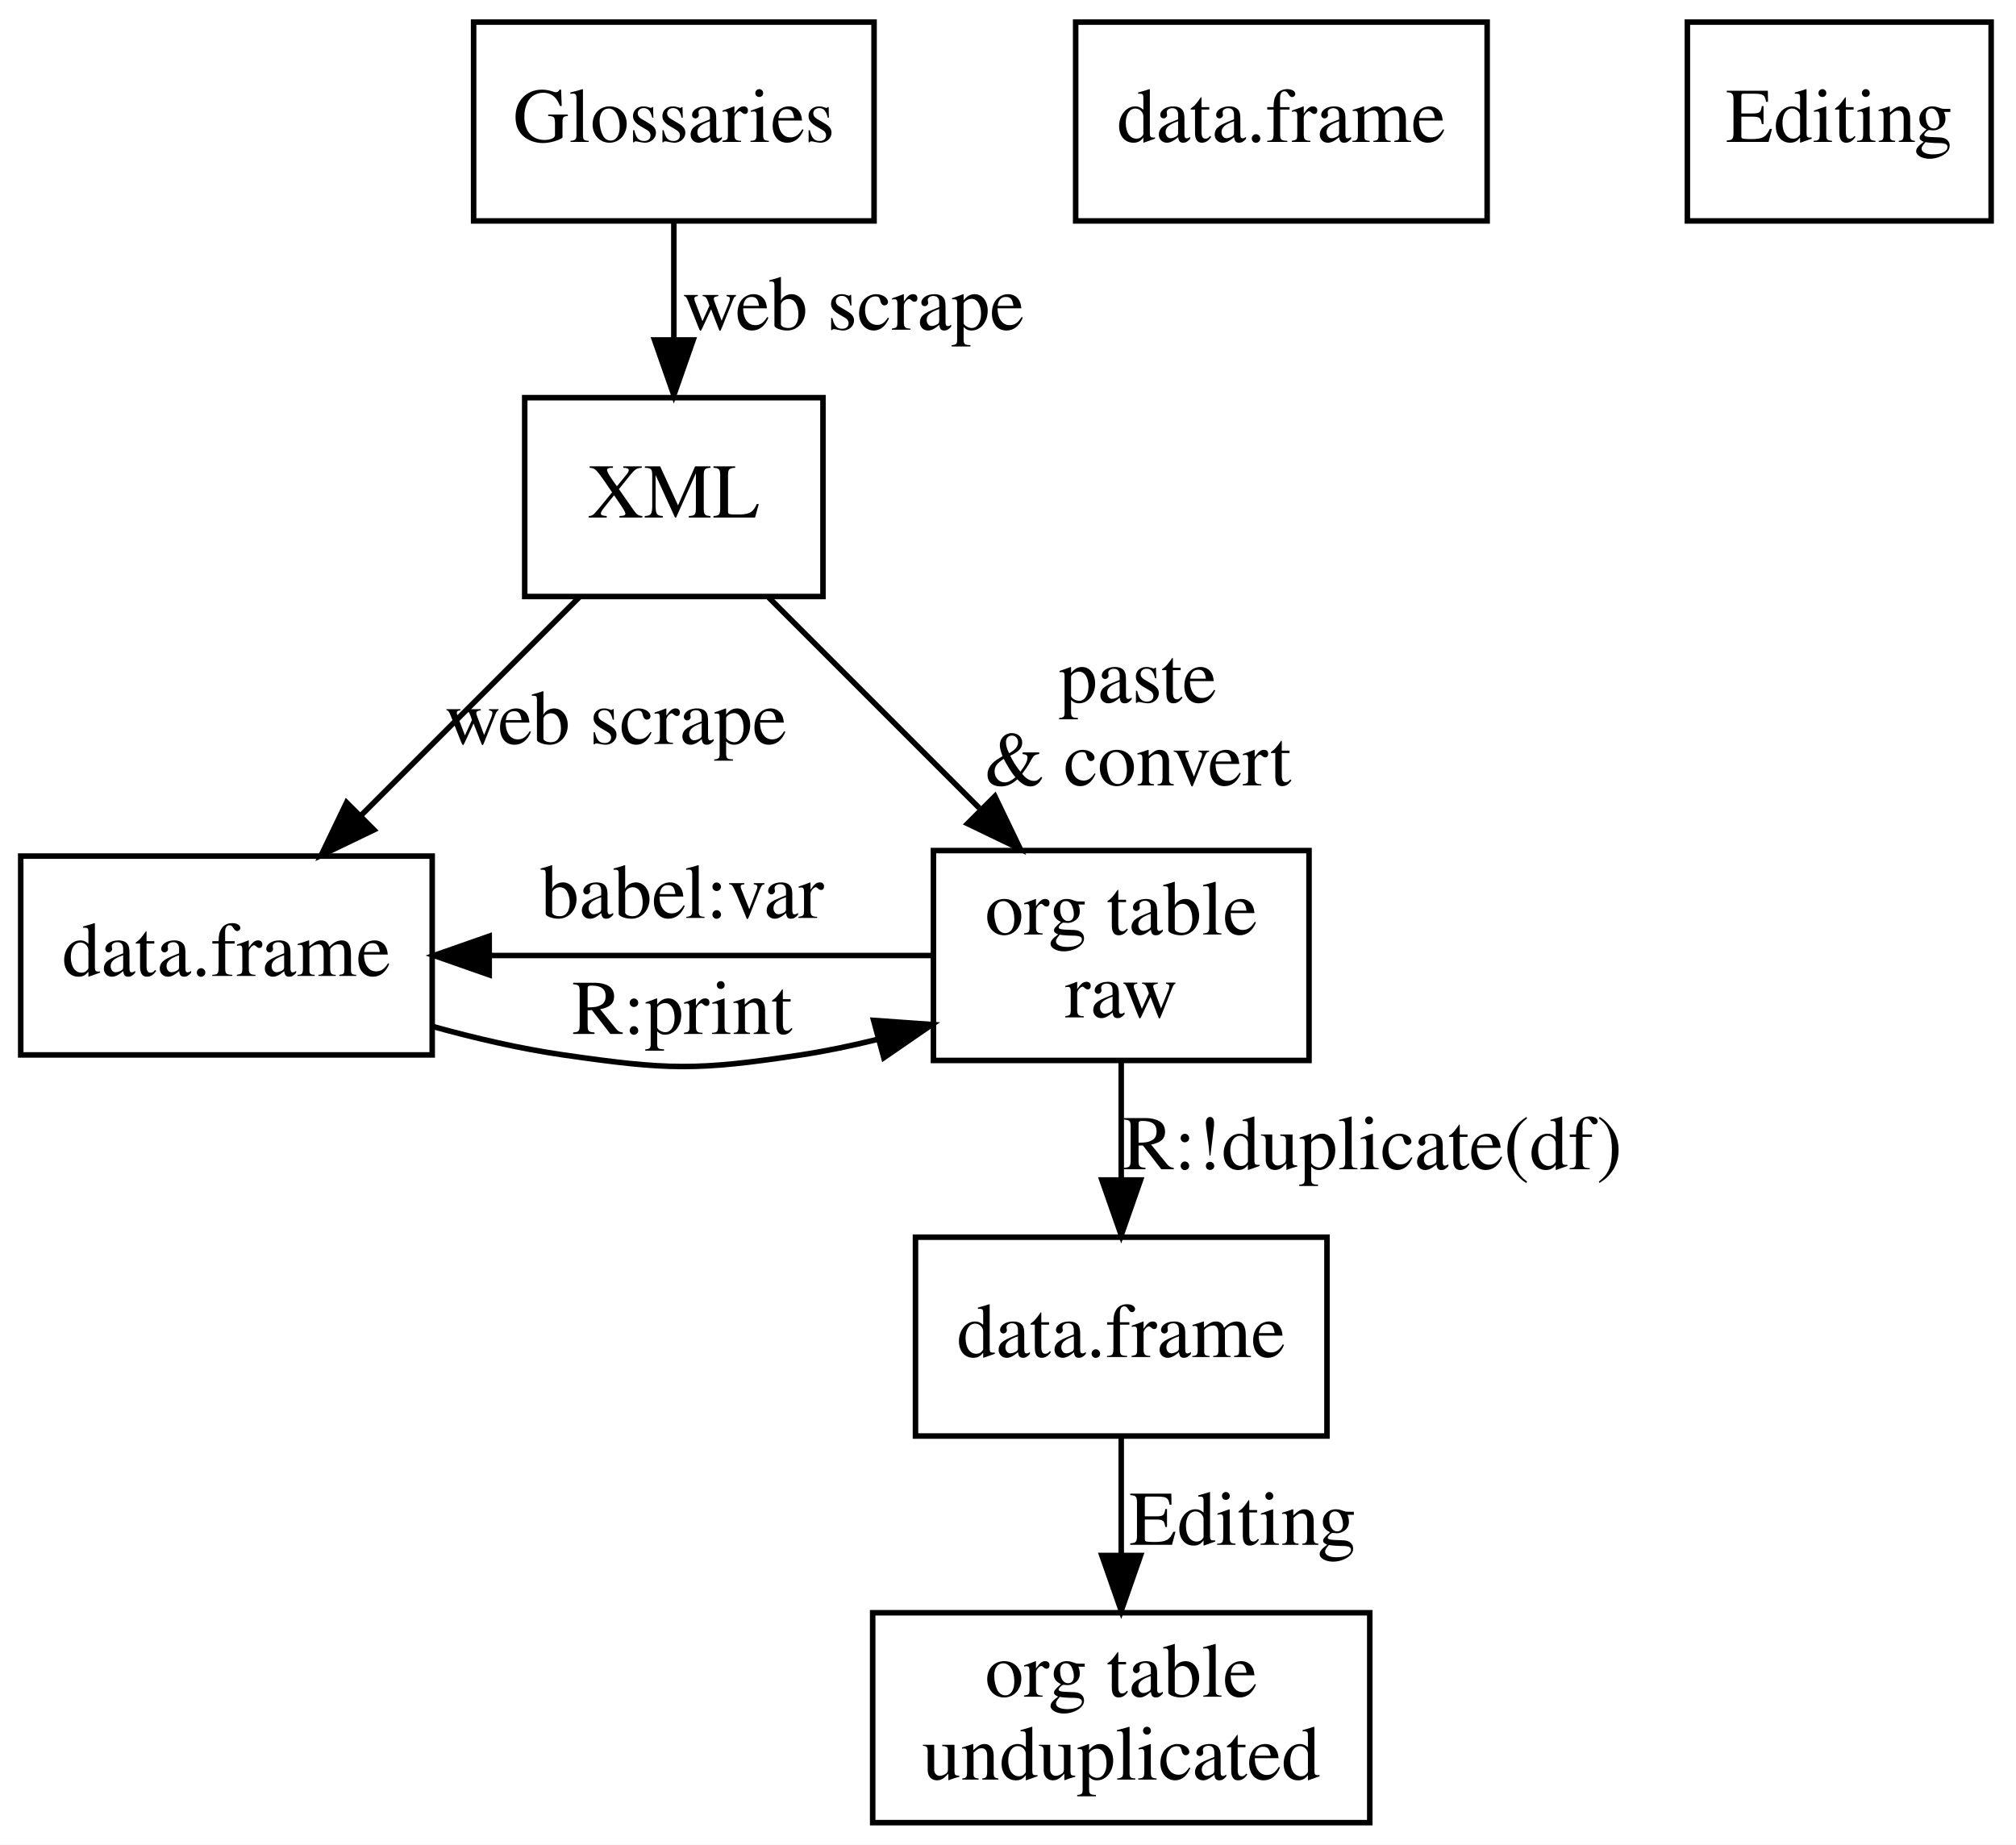
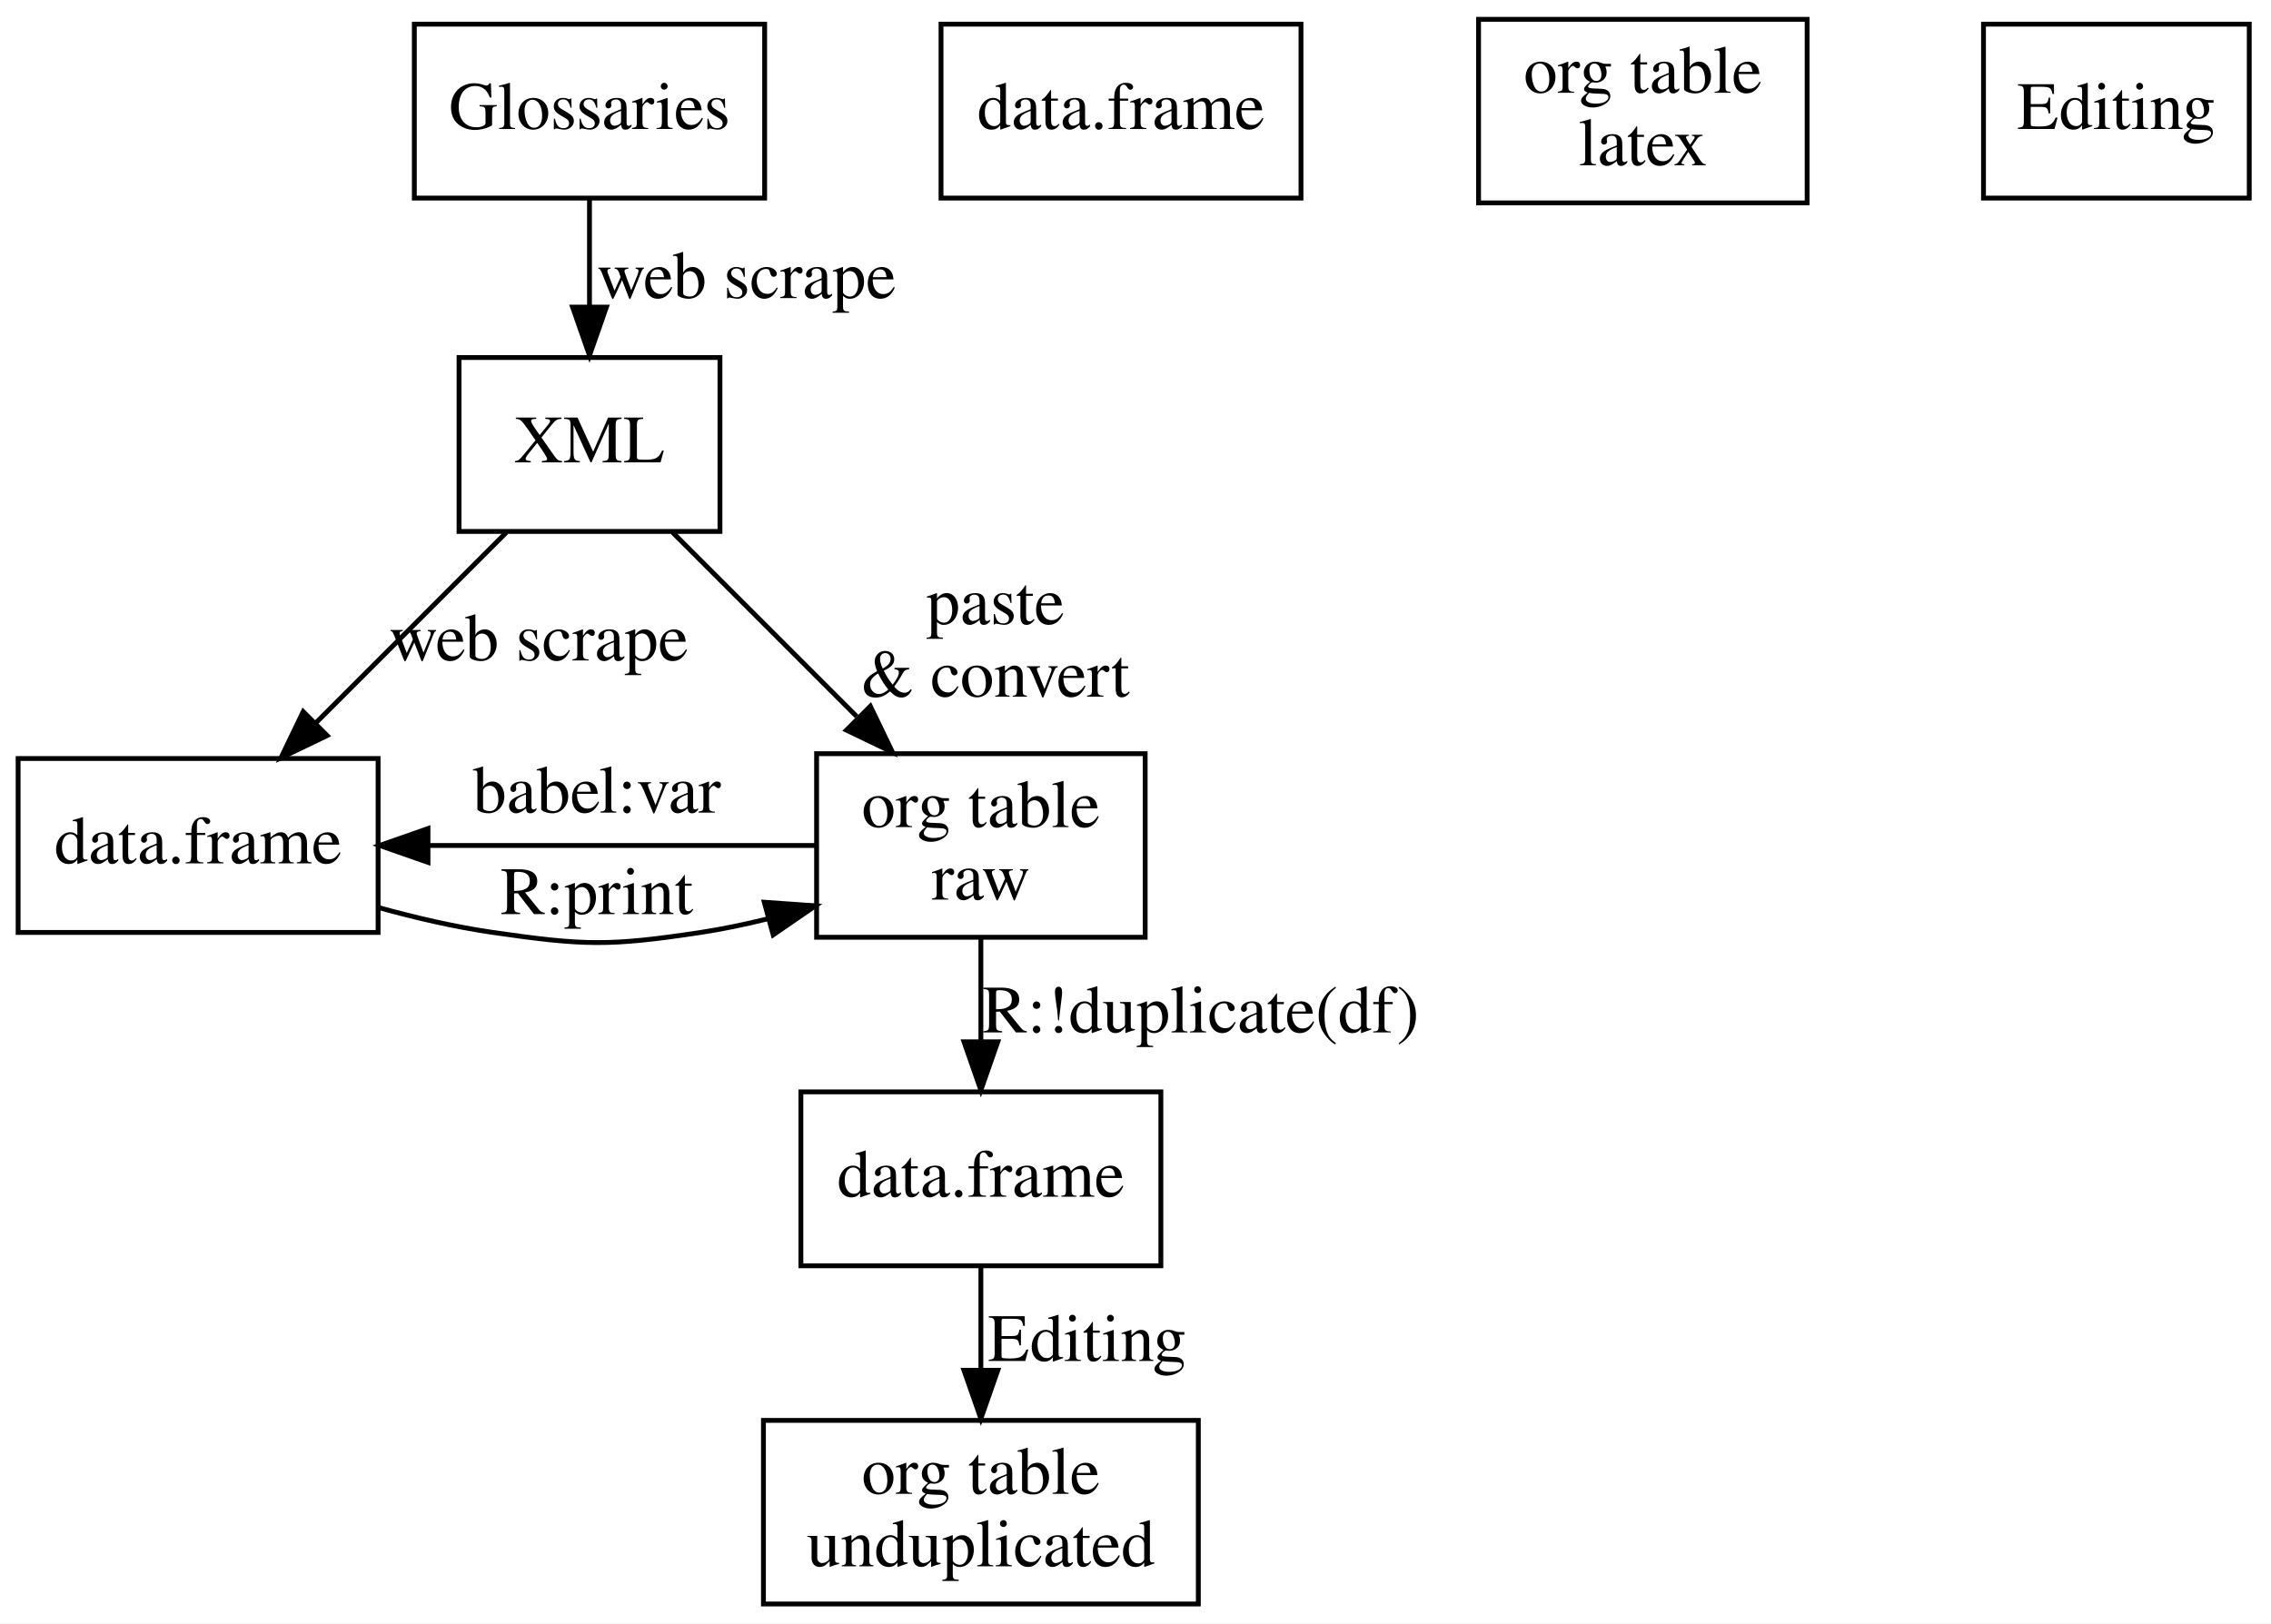
- <svg xmlns="http://www.w3.org/2000/svg" width="365pt" height="334pt" viewBox="0.00 0.00 365.00 334.00">
-   <g id="graph0" class="graph" transform="scale(1 1) rotate(0) translate(4 330)">
-     <polygon fill="white" stroke="none" points="-4,4 -4,-330 361,-330 361,4 -4,4" />
+ <svg xmlns="http://www.w3.org/2000/svg" width="470pt" height="336pt" viewBox="0.00 0.00 470.00 336.00">
+   <g id="graph0" class="graph" transform="scale(1 1) rotate(0) translate(4 332)">
+     <polygon fill="white" stroke="none" points="-4,4 -4,-332 466,-332 466,4 -4,4" />
    <g id="node1" class="node">
-       <polygon fill="none" stroke="black" points="154.25,-326 81.75,-326 81.75,-290 154.25,-290 154.25,-326" />
-       <text text-anchor="middle" x="118" y="-304.3" font-family="Times,serif" font-size="14.00">Glossaries</text>
+       <polygon fill="none" stroke="black" points="154.25,-327 81.75,-327 81.75,-291 154.25,-291 154.25,-327" />
+       <text text-anchor="middle" x="118" y="-305.3" font-family="Times,serif" font-size="14.00">Glossaries</text>
    </g>
    <g id="node2" class="node">
      <polygon fill="none" stroke="black" points="145,-258 91,-258 91,-222 145,-222 145,-258" />
      <text text-anchor="middle" x="118" y="-236.3" font-family="Times,serif" font-size="14.00">XML</text>
    </g>
    <g id="edge1" class="edge">
-       <path fill="none" stroke="black" d="M118,-289.659C118,-283.193 118,-275.682 118,-268.525" />
-       <polygon fill="black" stroke="black" points="121.5,-268.454 118,-258.454 114.5,-268.454 121.5,-268.454" />
+       <path fill="none" stroke="black" d="M118,-290.746C118,-283.999 118,-276.093 118,-268.594" />
+       <polygon fill="black" stroke="black" points="121.5,-268.429 118,-258.429 114.5,-268.429 121.5,-268.429" />
      <text text-anchor="middle" x="150.5" y="-270.3" font-family="Times,serif" font-size="14.00"> web scrape</text>
    </g>
    <g id="node3" class="node">
      <polygon fill="none" stroke="black" points="74.25,-175 -0.25,-175 -0.25,-139 74.25,-139 74.25,-175" />
      <text text-anchor="middle" x="37" y="-153.3" font-family="Times,serif" font-size="14.00">data.frame</text>
    </g>
    <g id="edge2" class="edge">
      <path fill="none" stroke="black" d="M100.822,-221.822C89.331,-210.331 74.041,-195.041 61.307,-182.307" />
      <polygon fill="black" stroke="black" points="63.699,-179.749 54.153,-175.153 58.749,-184.699 63.699,-179.749" />
      <text text-anchor="middle" x="107.5" y="-195.3" font-family="Times,serif" font-size="14.00"> web scrape</text>
    </g>
    <g id="node6" class="node">
      <polygon fill="none" stroke="black" points="233,-176 165,-176 165,-138 233,-138 233,-176" />
      <text text-anchor="middle" x="199" y="-160.8" font-family="Times,serif" font-size="14.00">org table </text>
      <text text-anchor="middle" x="199" y="-145.8" font-family="Times,serif" font-size="14.00"> raw </text>
    </g>
    <g id="edge3" class="edge">
      <path fill="none" stroke="black" d="M135.178,-221.822C146.254,-210.746 160.86,-196.14 173.303,-183.697" />
      <polygon fill="black" stroke="black" points="176.125,-185.825 180.721,-176.279 171.175,-180.875 176.125,-185.825" />
      <text text-anchor="middle" x="202" y="-202.8" font-family="Times,serif" font-size="14.00"> paste </text>
      <text text-anchor="middle" x="202" y="-187.8" font-family="Times,serif" font-size="14.00">&amp; convert</text>
    </g>
    <g id="edge4" class="edge">
      <path fill="none" stroke="black" d="M74.37,-144.142C82.094,-142.005 90.241,-140.121 98,-139 116.915,-136.268 122.105,-136.135 141,-139 145.52,-139.685 150.172,-140.655 154.783,-141.792" />
      <polygon fill="black" stroke="black" points="154.174,-145.254 164.742,-144.507 156.015,-138.5 154.174,-145.254" />
      <text text-anchor="middle" x="119.5" y="-142.8" font-family="Times,serif" font-size="14.00"> R:print</text>
    </g>
    <g id="node4" class="node">
      <polygon fill="none" stroke="black" points="236.25,-106 161.75,-106 161.75,-70 236.25,-70 236.25,-106" />
      <text text-anchor="middle" x="199" y="-84.3" font-family="Times,serif" font-size="14.00">data.frame</text>
    </g>
    <g id="node7" class="node">
      <polygon fill="none" stroke="black" points="244,-38 154,-38 154,-0 244,-0 244,-38" />
      <text text-anchor="middle" x="199" y="-22.8" font-family="Times,serif" font-size="14.00">org table </text>
      <text text-anchor="middle" x="199" y="-7.8" font-family="Times,serif" font-size="14.00"> unduplicated</text>
    </g>
    <g id="edge7" class="edge">
      <path fill="none" stroke="black" d="M199,-69.746C199,-63.285 199,-55.761 199,-48.55" />
      <polygon fill="black" stroke="black" points="202.5,-48.369 199,-38.369 195.5,-48.369 202.5,-48.369" />
      <text text-anchor="middle" x="221" y="-50.3" font-family="Times,serif" font-size="14.00"> Editing</text>
    </g>
    <g id="node5" class="node">
-       <polygon fill="none" stroke="black" points="265.25,-326 190.75,-326 190.75,-290 265.25,-290 265.25,-326" />
-       <text text-anchor="middle" x="228" y="-304.3" font-family="Times,serif" font-size="14.00">data.frame</text>
+       <polygon fill="none" stroke="black" points="265.25,-327 190.75,-327 190.75,-291 265.25,-291 265.25,-327" />
+       <text text-anchor="middle" x="228" y="-305.3" font-family="Times,serif" font-size="14.00">data.frame</text>
    </g>
    <g id="edge5" class="edge">
      <path fill="none" stroke="black" d="M164.941,-157C141.701,-157 110.589,-157 84.865,-157" />
      <polygon fill="black" stroke="black" points="84.573,-153.5 74.573,-157 84.573,-160.5 84.573,-153.5" />
      <text text-anchor="middle" x="119.5" y="-163.8" font-family="Times,serif" font-size="14.00"> babel:var</text>
    </g>
    <g id="edge6" class="edge">
      <path fill="none" stroke="black" d="M199,-137.692C199,-131.132 199,-123.586 199,-116.423" />
      <polygon fill="black" stroke="black" points="202.5,-116.363 199,-106.363 195.5,-116.363 202.5,-116.363" />
      <text text-anchor="middle" x="244.5" y="-118.3" font-family="Times,serif" font-size="14.00"> R:!duplicate(df)</text>
    </g>
    <g id="node8" class="node">
-       <polygon fill="none" stroke="black" points="356.5,-326 301.5,-326 301.5,-290 356.5,-290 356.5,-326" />
-       <text text-anchor="middle" x="329" y="-304.3" font-family="Times,serif" font-size="14.00">Editing</text>
+       <polygon fill="none" stroke="black" points="370,-328 302,-328 302,-290 370,-290 370,-328" />
+       <text text-anchor="middle" x="336" y="-312.8" font-family="Times,serif" font-size="14.00">org table </text>
+       <text text-anchor="middle" x="336" y="-297.8" font-family="Times,serif" font-size="14.00"> latex</text>
+     </g>
+     <g id="node9" class="node">
+       <polygon fill="none" stroke="black" points="461.5,-327 406.5,-327 406.5,-291 461.5,-291 461.5,-327" />
+       <text text-anchor="middle" x="434" y="-305.3" font-family="Times,serif" font-size="14.00">Editing</text>
    </g>
  </g>
</svg>
